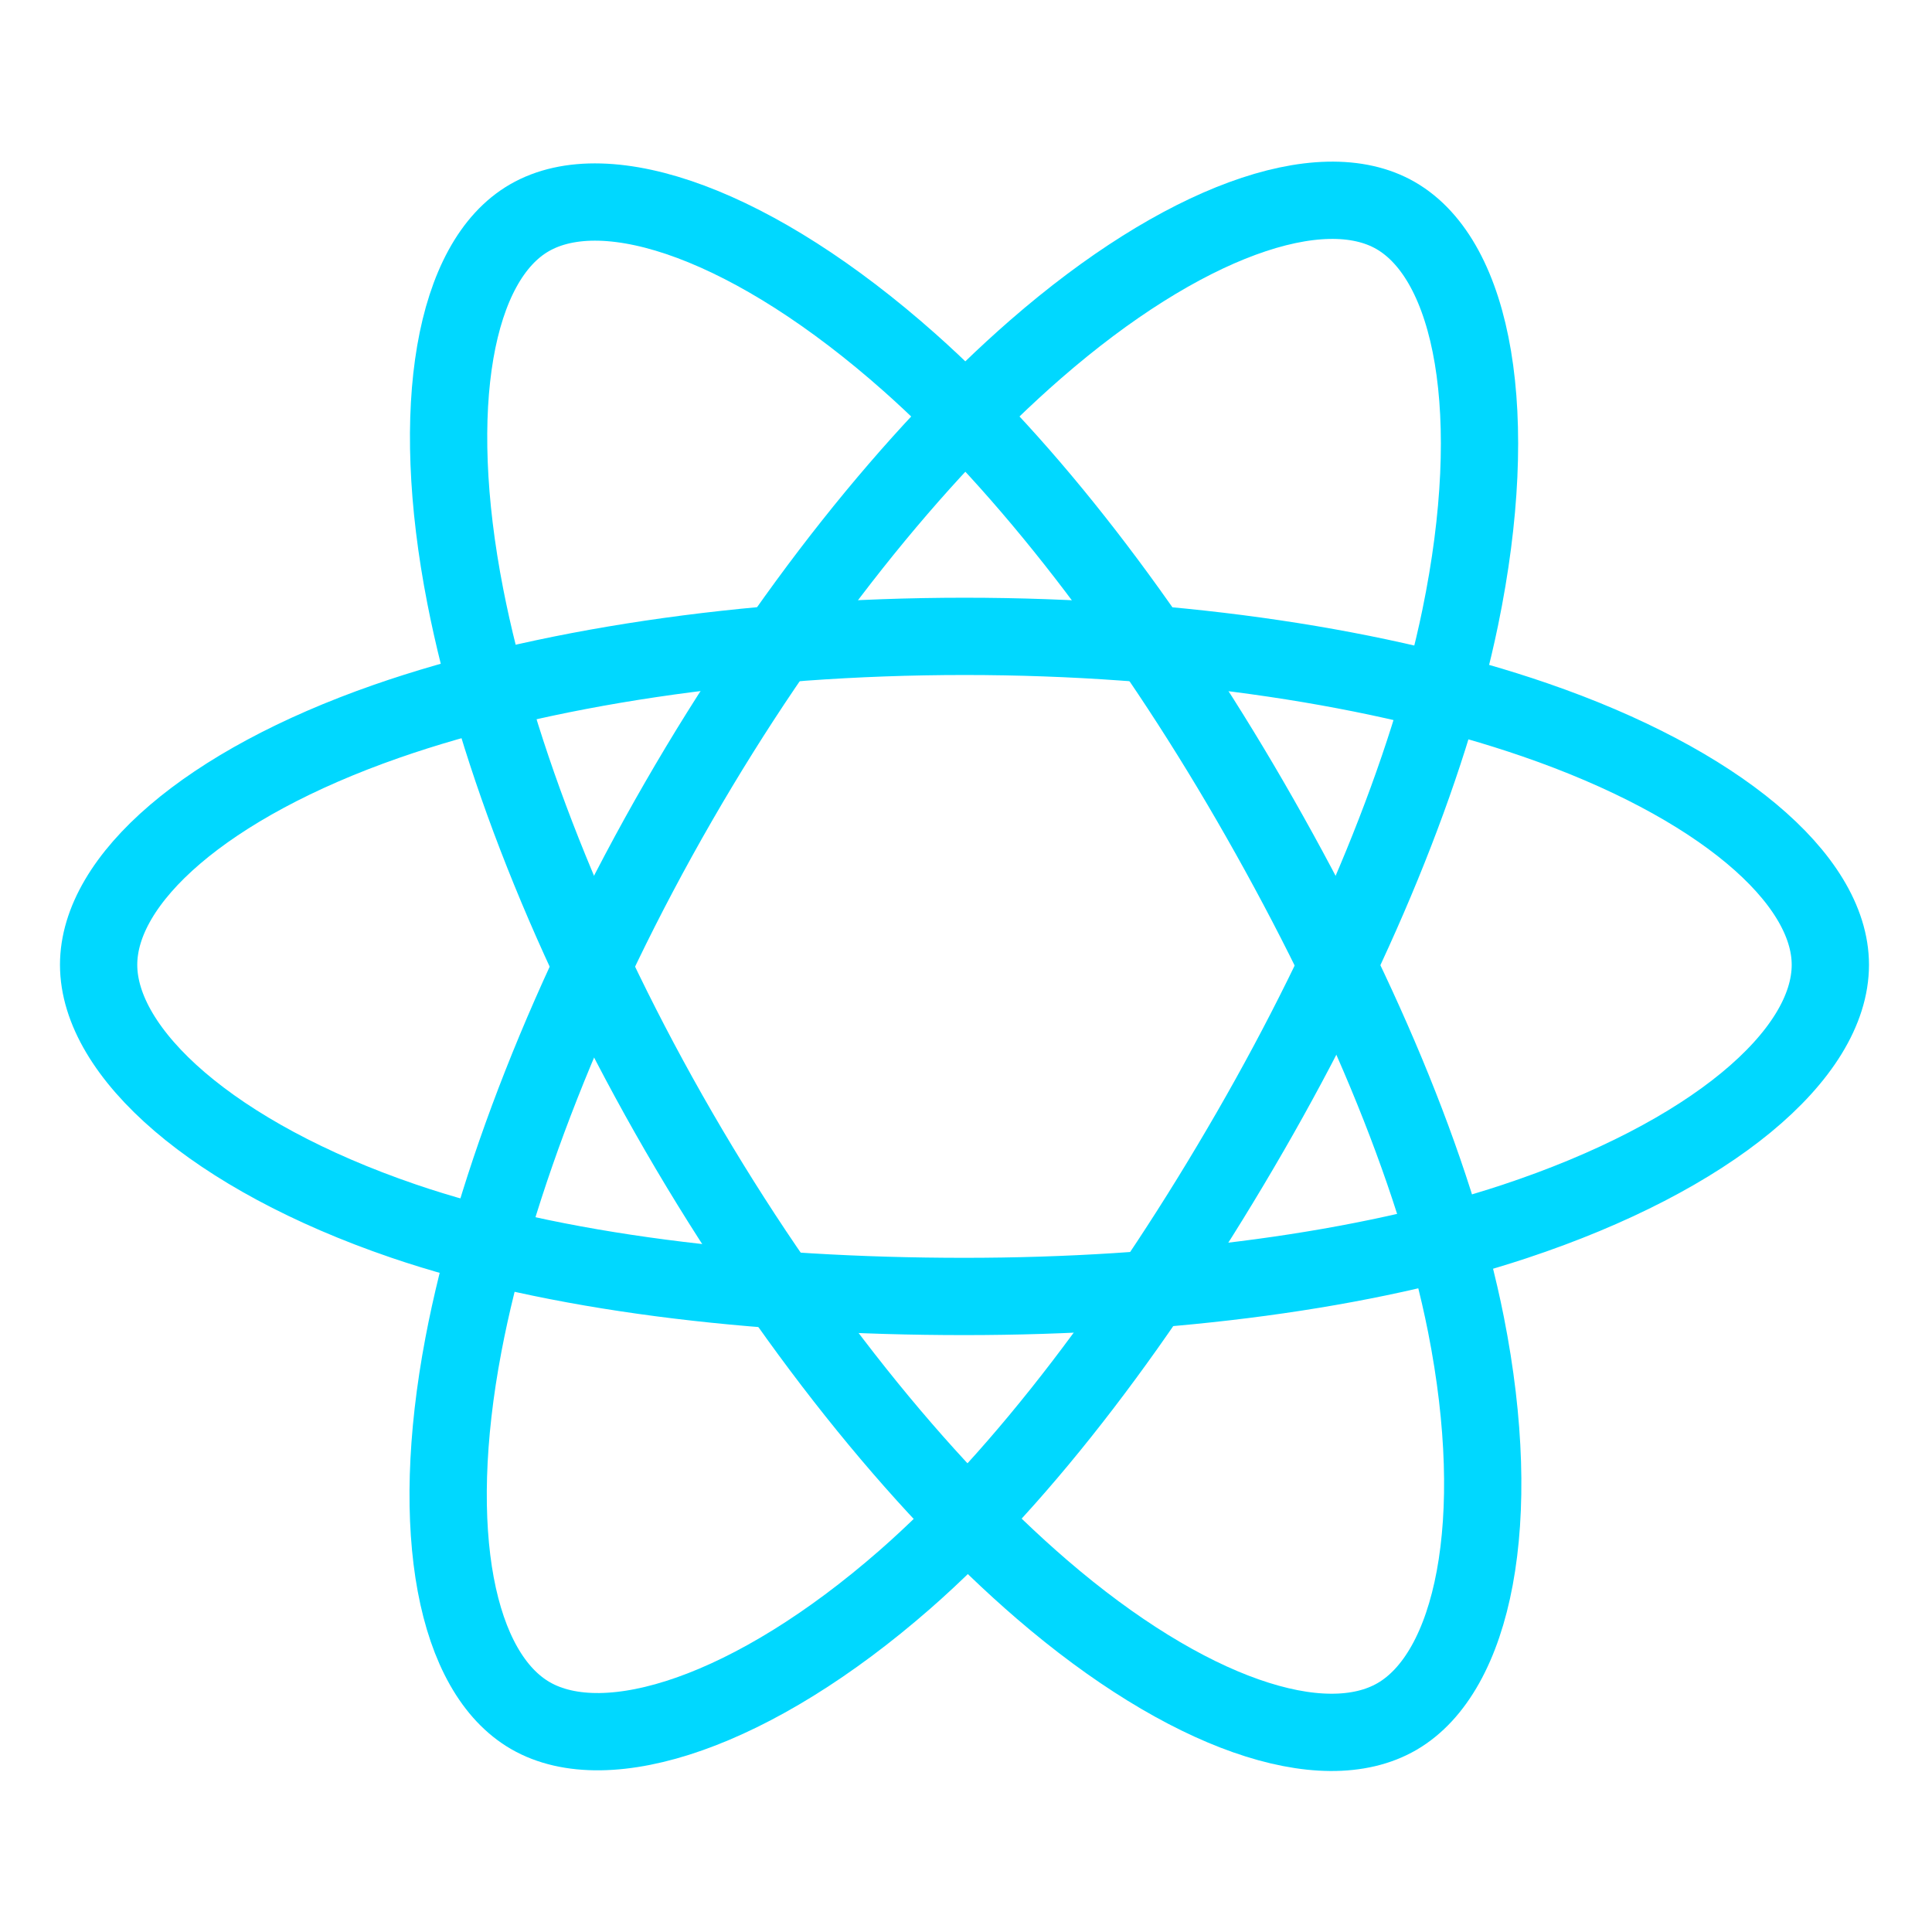
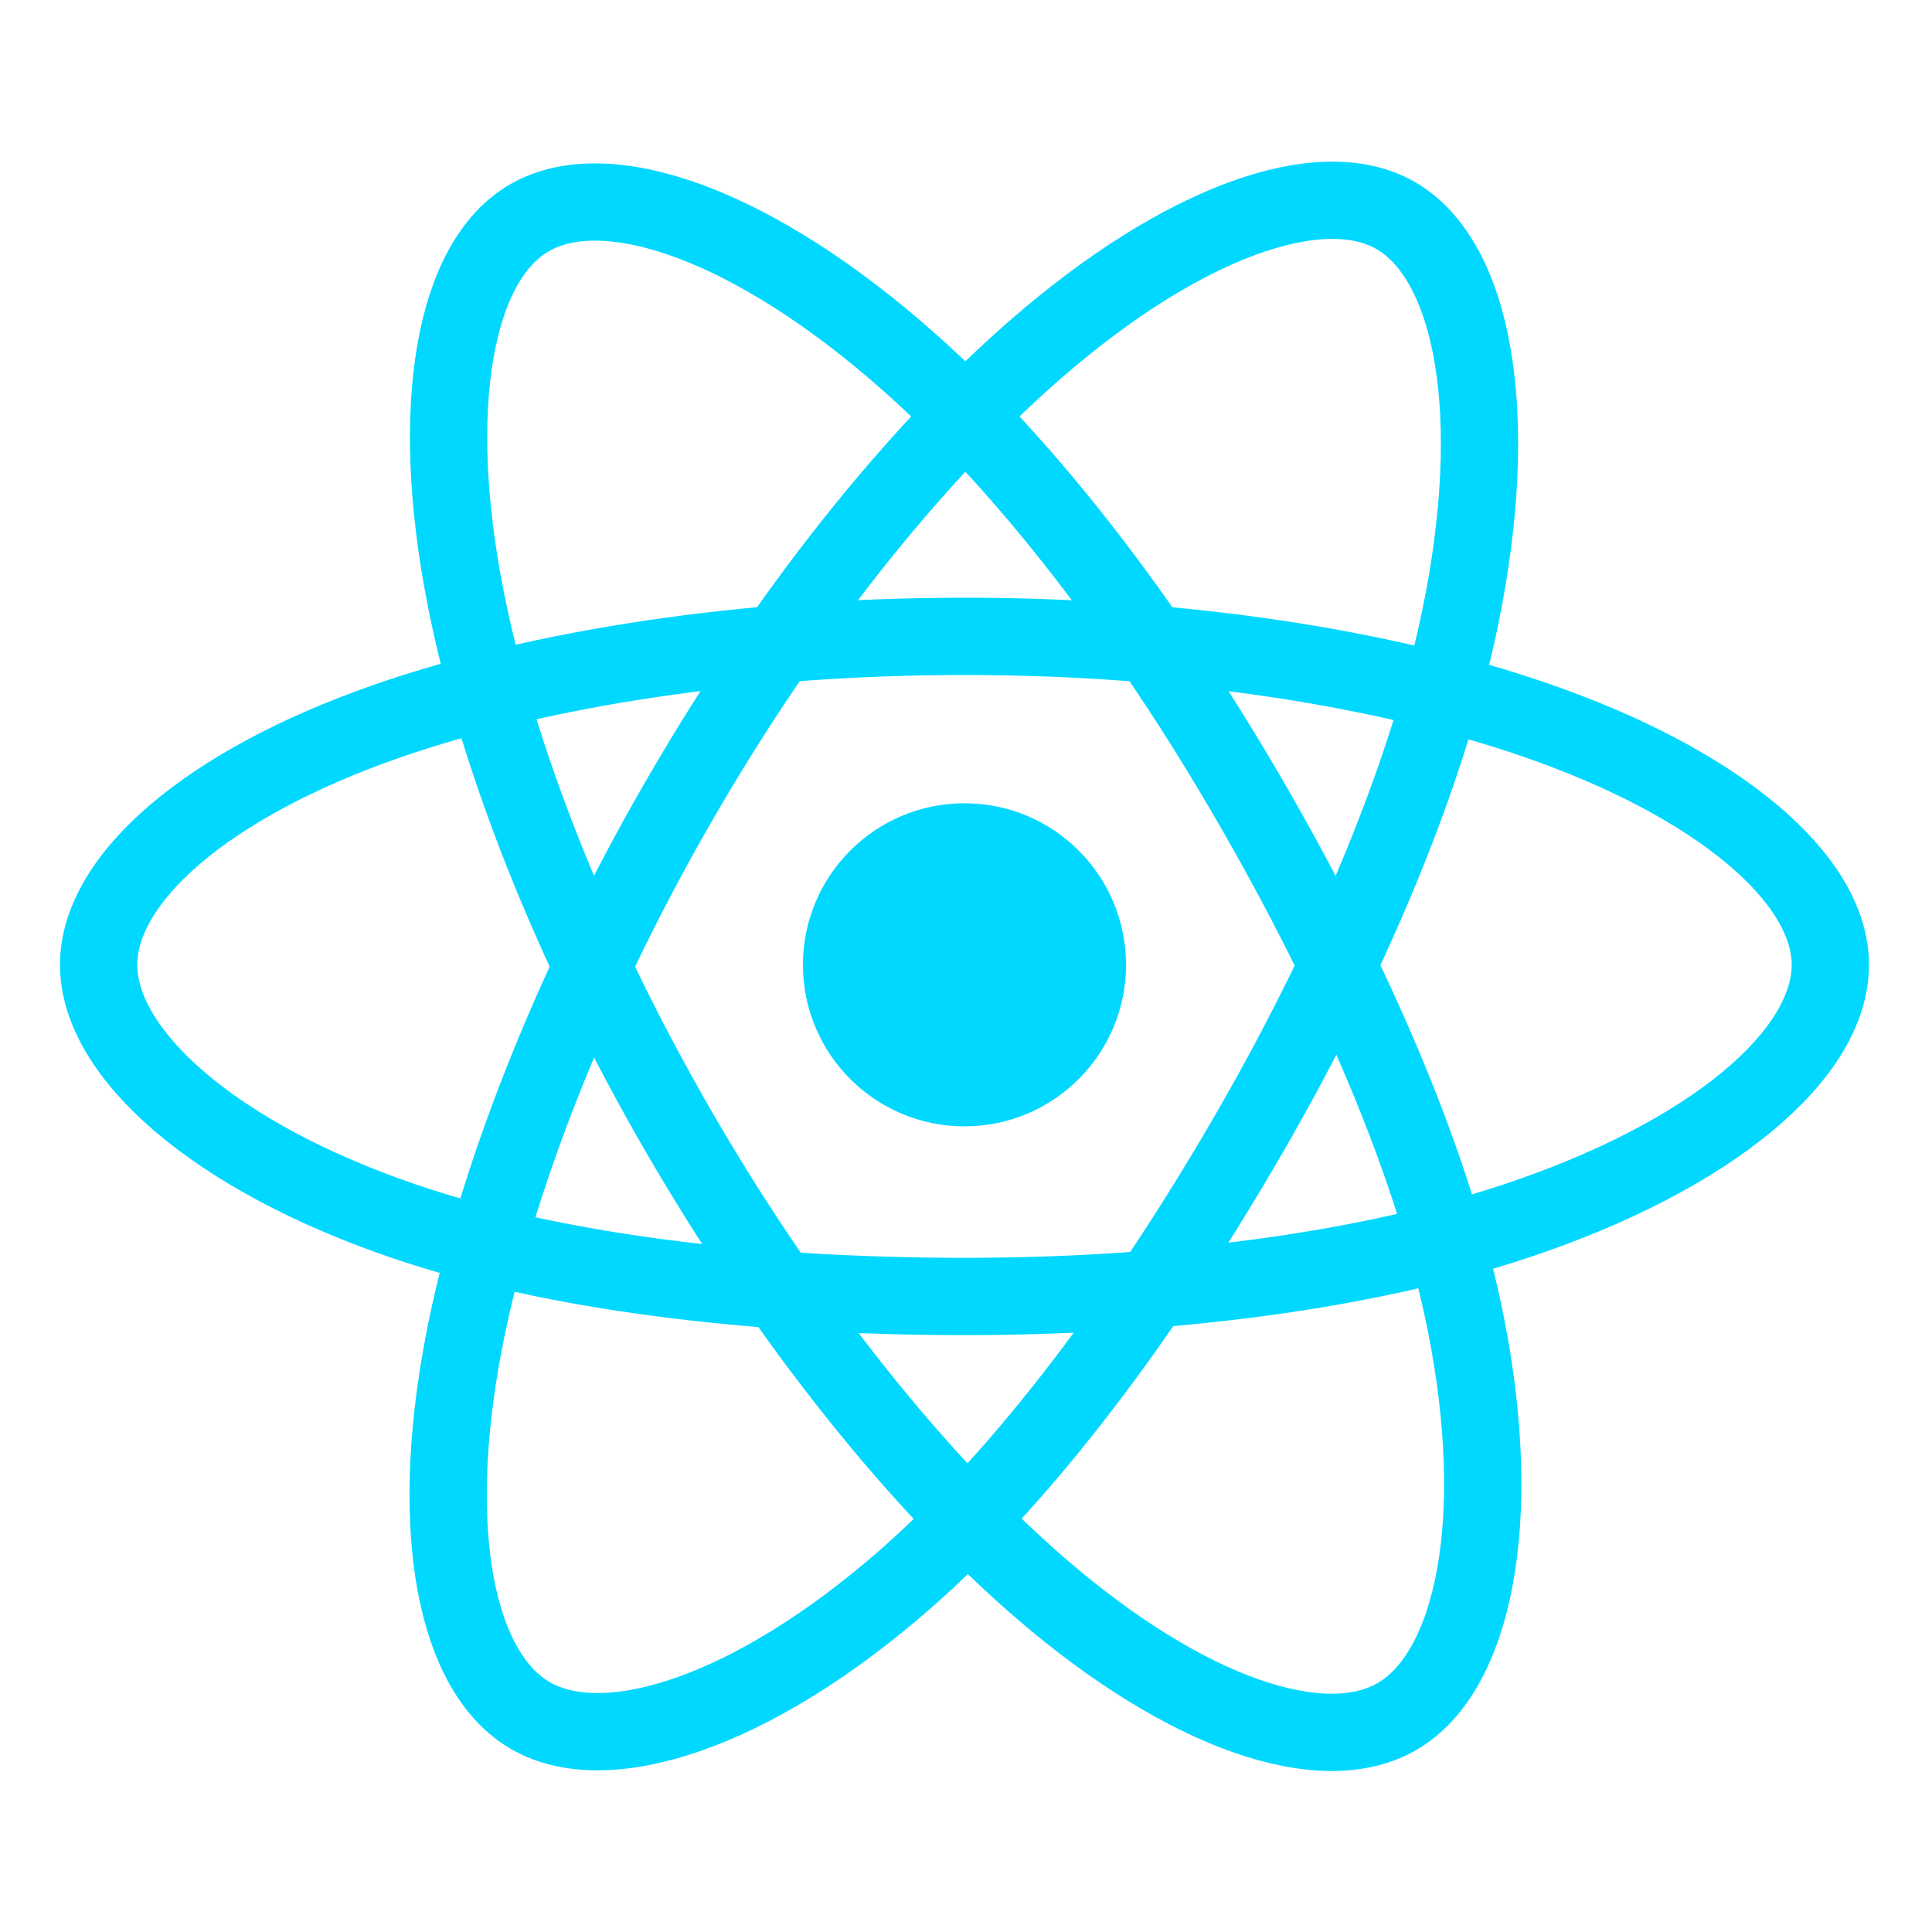
<svg xmlns="http://www.w3.org/2000/svg" version="1.1" id="Layer_2" x="0px" y="0px" width="600px" height="600px" viewBox="0 0 600 600" enable-background="new 0 0 600 600" xml:space="preserve">
+   <circle fill="#00D8FF" cx="299.529" cy="299.628" r="50.167" />
  <path fill="none" stroke="#00D8FF" stroke-width="24" stroke-miterlimit="10" d="M299.529,197.628  c67.356,0,129.928,9.665,177.107,25.907c56.844,19.569,91.794,49.233,91.794,76.093c0,27.991-37.041,59.503-98.083,79.728  c-46.151,15.291-106.879,23.272-170.818,23.272c-65.554,0-127.63-7.492-174.29-23.441c-59.046-20.182-94.611-52.103-94.611-79.559  c0-26.642,33.37-56.076,89.415-75.616C167.398,207.503,231.515,197.628,299.529,197.628z" />
  <path fill="none" stroke="#00D8FF" stroke-width="24" stroke-miterlimit="10" d="M210.736,248.922  c33.649-58.348,73.281-107.724,110.92-140.48c45.35-39.466,88.507-54.923,111.775-41.505  c24.248,13.983,33.042,61.814,20.067,124.796c-9.81,47.618-33.234,104.212-65.176,159.601  c-32.749,56.788-70.25,106.819-107.377,139.272c-46.981,41.068-92.4,55.929-116.185,42.213  c-23.079-13.31-31.906-56.921-20.834-115.233C153.281,368.316,176.758,307.841,210.736,248.922z" />
  <path fill="none" stroke="#00D8FF" stroke-width="24" stroke-miterlimit="10" d="M210.821,351.482  c-33.746-58.292-56.731-117.287-66.312-166.255c-11.544-58.999-3.382-104.109,19.864-117.566  c24.224-14.024,70.055,2.244,118.14,44.94c36.356,32.28,73.688,80.837,105.723,136.173c32.844,56.733,57.461,114.209,67.036,162.582  c12.117,61.213,2.309,107.984-21.453,121.74c-23.057,13.348-65.249-0.784-110.239-39.499  C285.567,460.886,244.898,410.344,210.821,351.482z" />
</svg>
